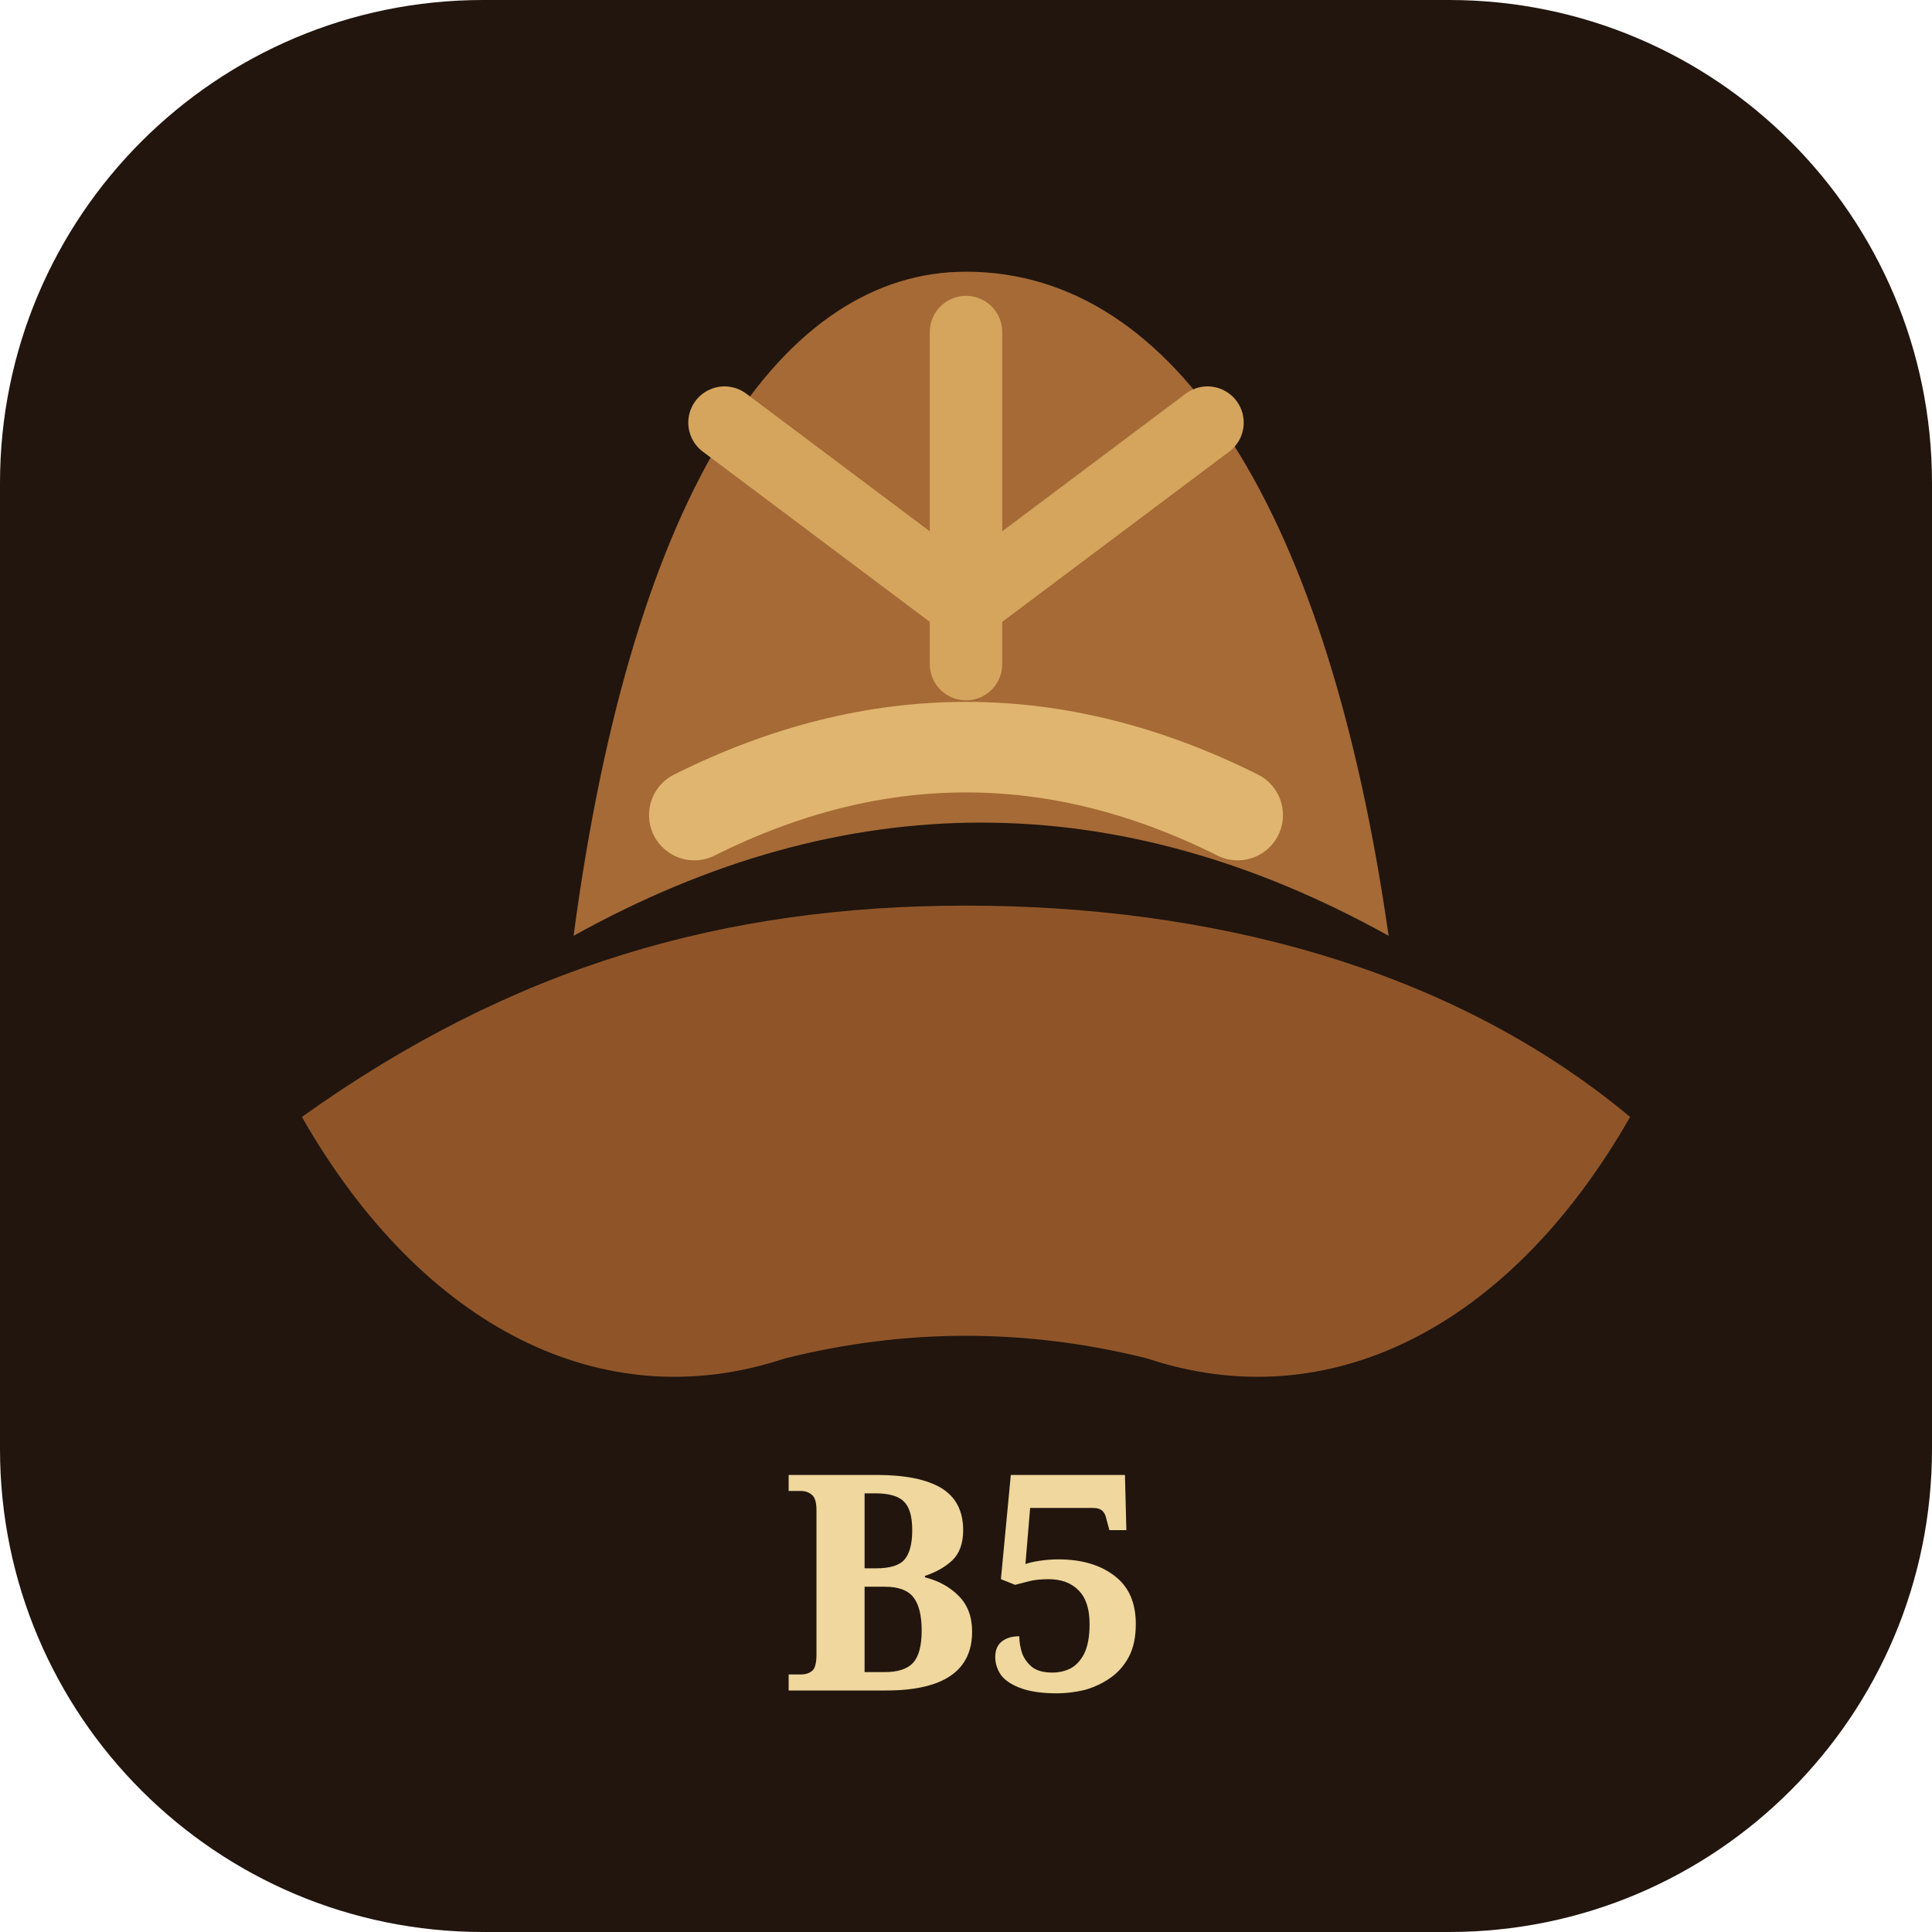
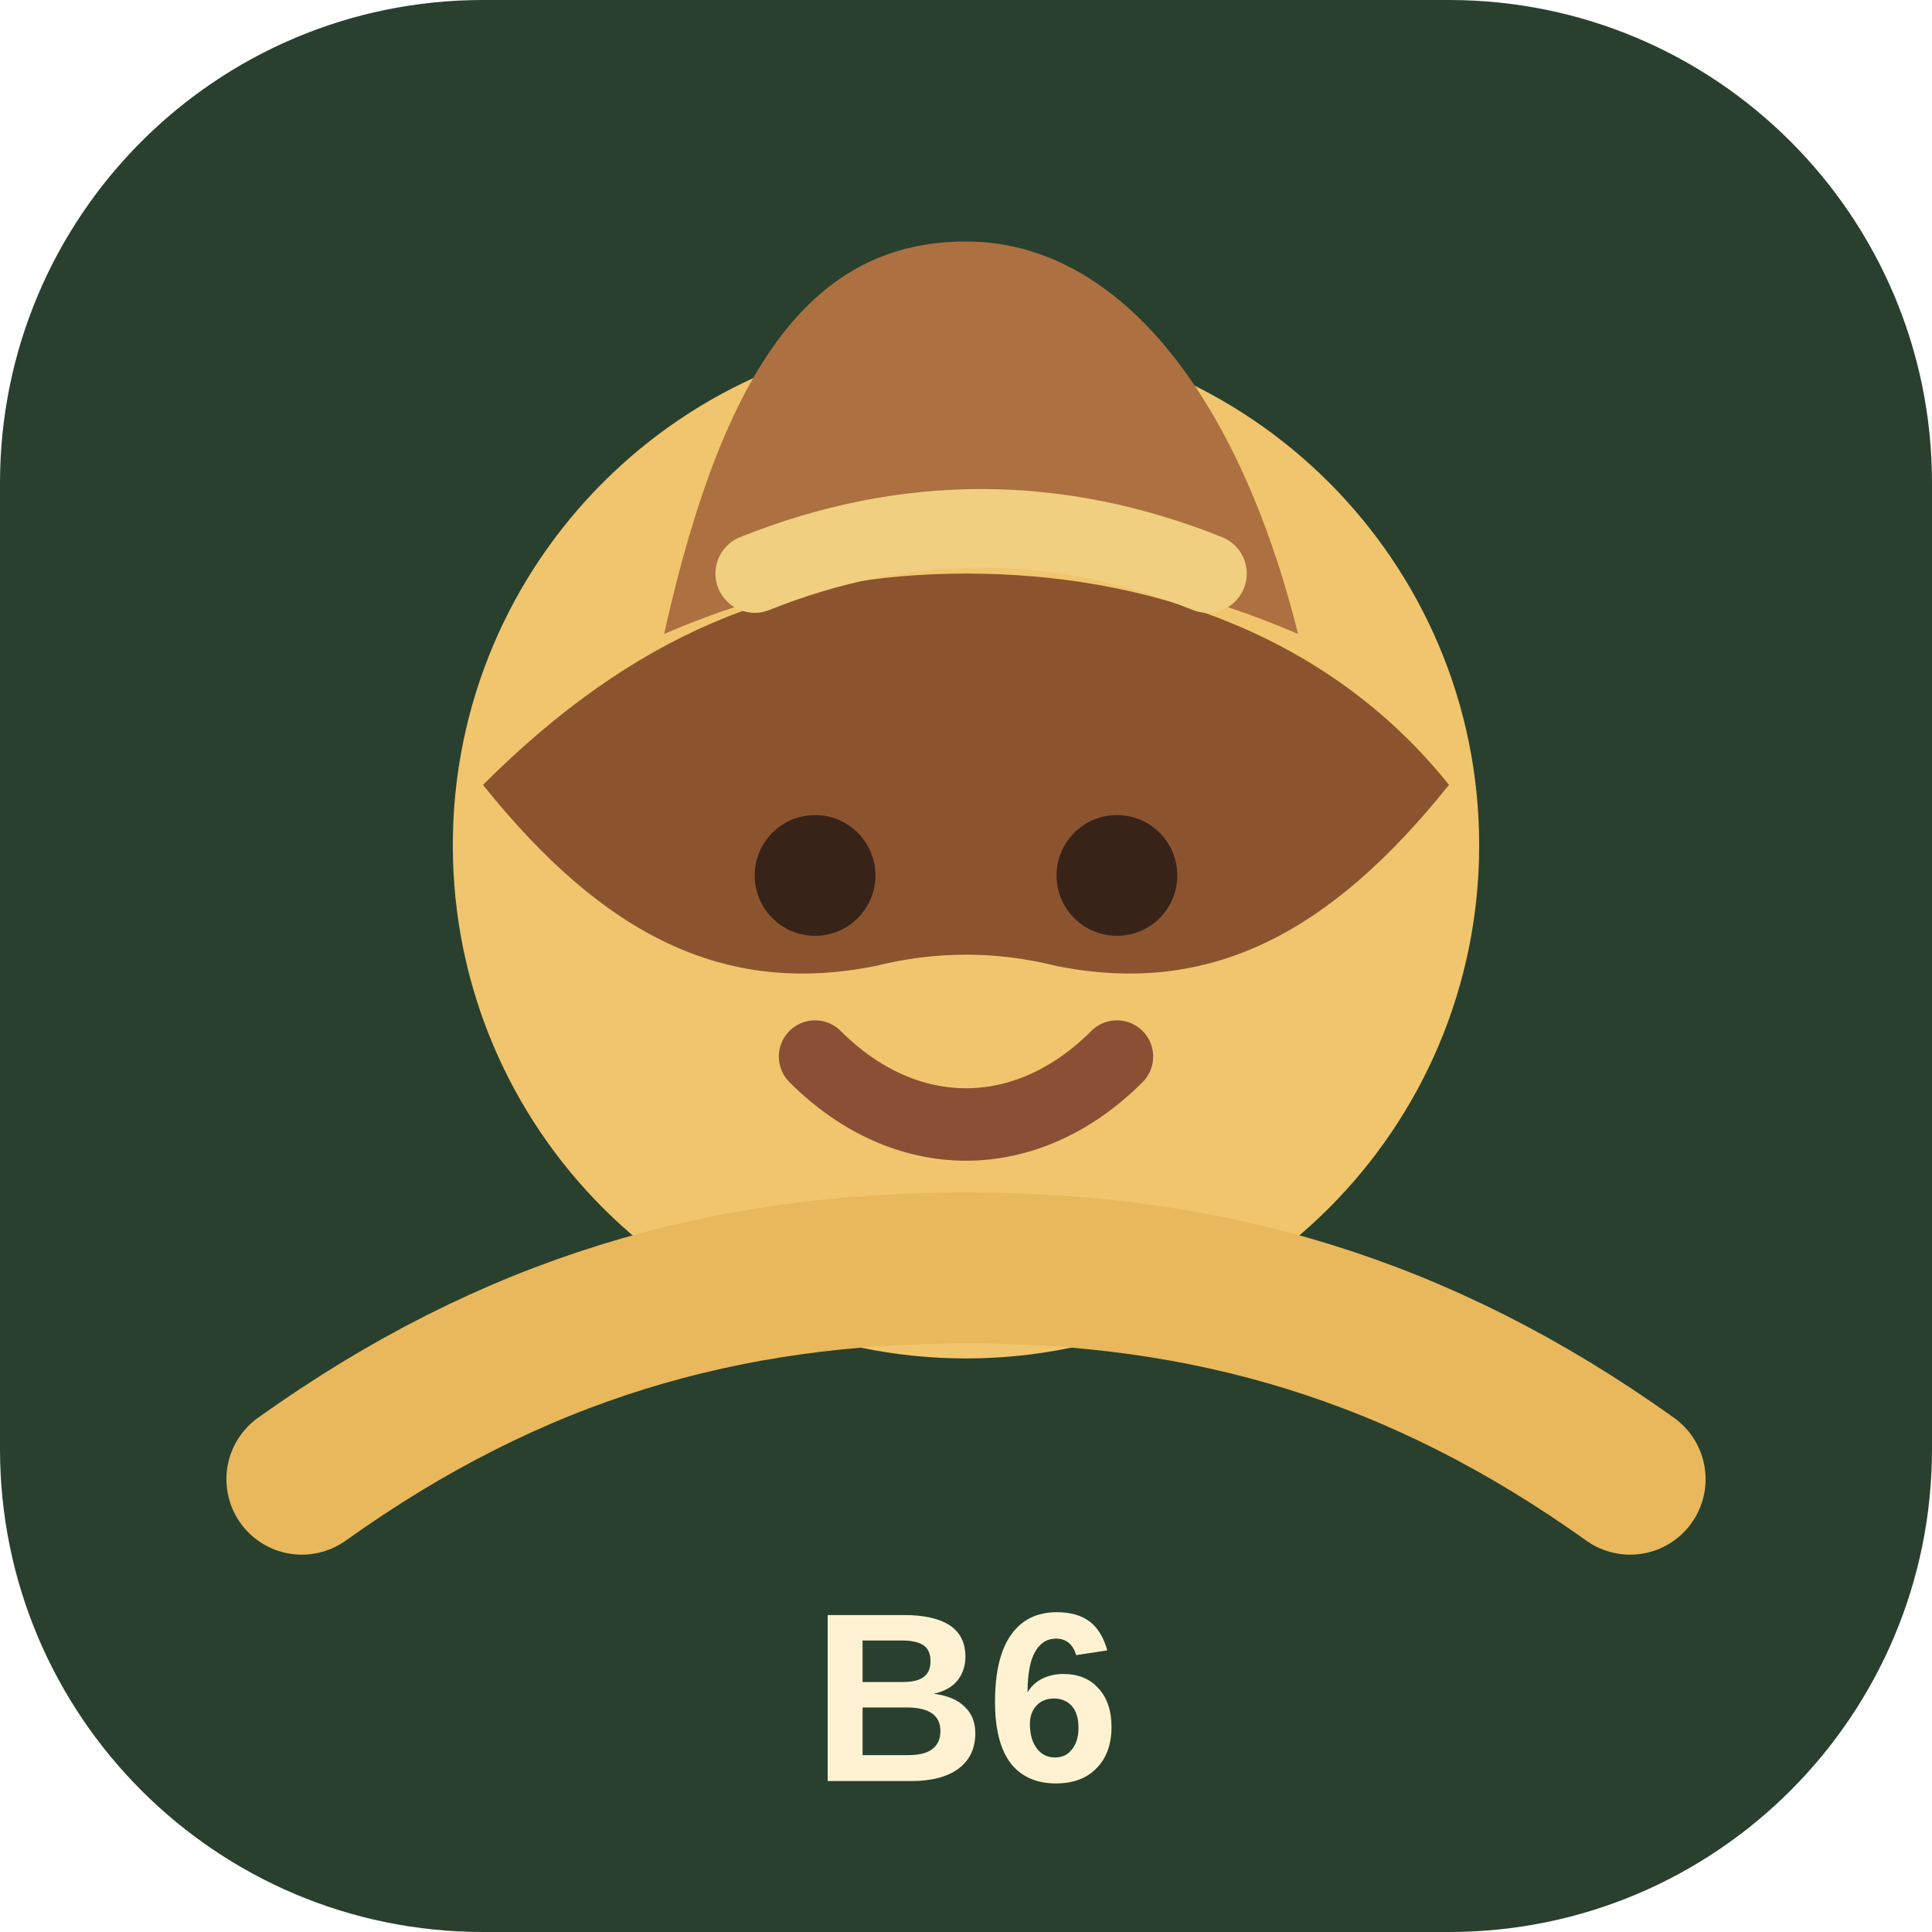
<svg xmlns="http://www.w3.org/2000/svg" viewBox="0 0 64 64">
-   <rect width="64" height="64" rx="16" fill="#21150e" />
-   <path d="M10 37c7-5 14-7 22-7s16 2 22 7c-4 7-10 10-16 8-4-1-8-1-12 0-6 2-12-1-16-8Z" fill="#8f5529" />
-   <path d="M19 31c2-15 7-22 13-22 7 0 12 8 14 22-9-5-18-5-27 0Z" fill="#a56a36" />
-   <path d="M23 27c6-3 12-3 18 0" fill="none" stroke="#e0b56f" stroke-width="3" stroke-linecap="round" />
-   <path d="M32 11v11M24 14l8 6 8-6" fill="none" stroke="#d5a45d" stroke-width="2.4" stroke-linecap="round" />
-   <text x="32" y="56" text-anchor="middle" font-family="Georgia,serif" font-size="10" font-weight="700" fill="#efd79d">B5</text>
+   <rect width="64" height="64" rx="16" fill="#29402e" />
+   <circle cx="32" cy="28" r="17" fill="#f1c56d" />
+   <path d="M16 26c5-5 10-7 16-7s12 2 16 7c-4 5-8 7-13 6-2-.5-4-.5-6 0-5 1-9-1-13-6Z" fill="#8b542f" />
+   <path d="M22 21c2-9 5-13 10-13s9 5 11 13c-7-3-14-3-21 0Z" fill="#ad7040" />
+   <path d="M25 19c5-2 10-2 15 0" fill="none" stroke="#f1cf81" stroke-width="2.6" stroke-linecap="round" />
+   <circle cx="27" cy="29" r="2" fill="#382319" />
+   <circle cx="37" cy="29" r="2" fill="#382319" />
+   <path d="M27 35c3 3 7 3 10 0" fill="none" stroke="#8b4f35" stroke-width="2.4" stroke-linecap="round" />
+   <path d="M10 49c7-5 14-7 22-7s15 2 22 7" fill="none" stroke="#e9b85c" stroke-width="5" stroke-linecap="round" />
+   <text x="32" y="59" text-anchor="middle" font-family="Arial,sans-serif" font-size="8" font-weight="900" fill="#fff2d2">B6</text>
</svg>
